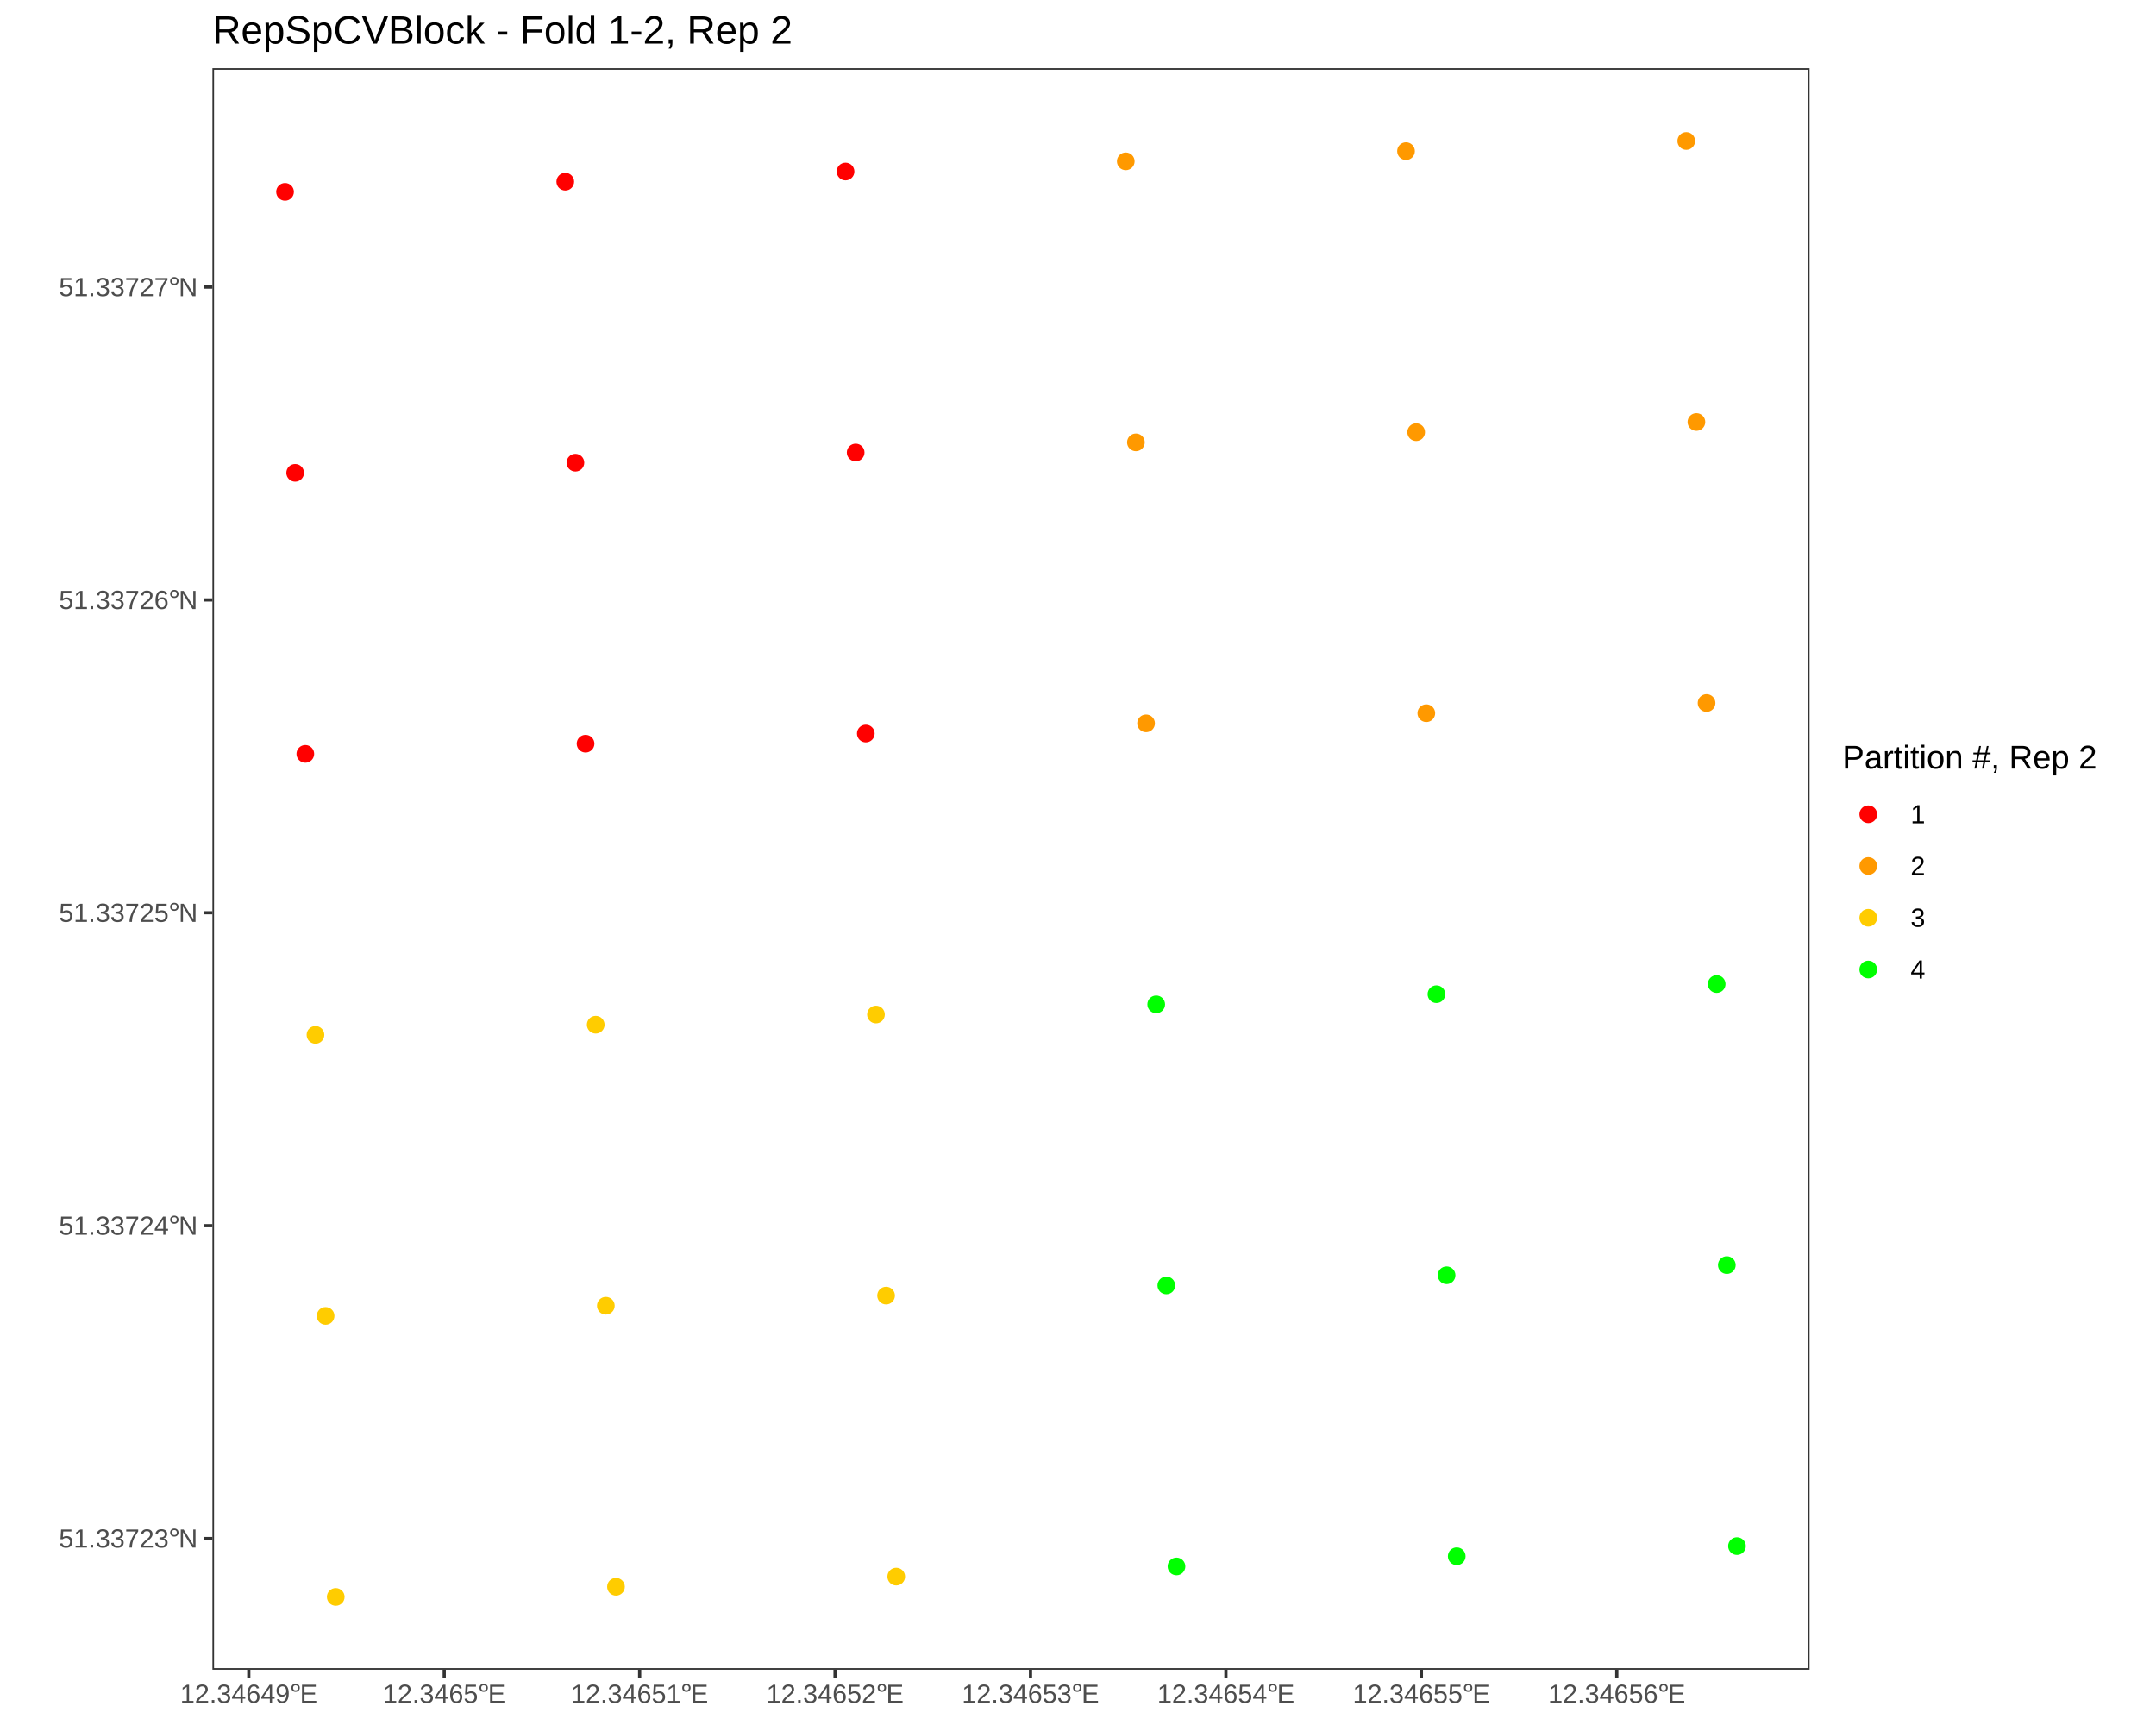
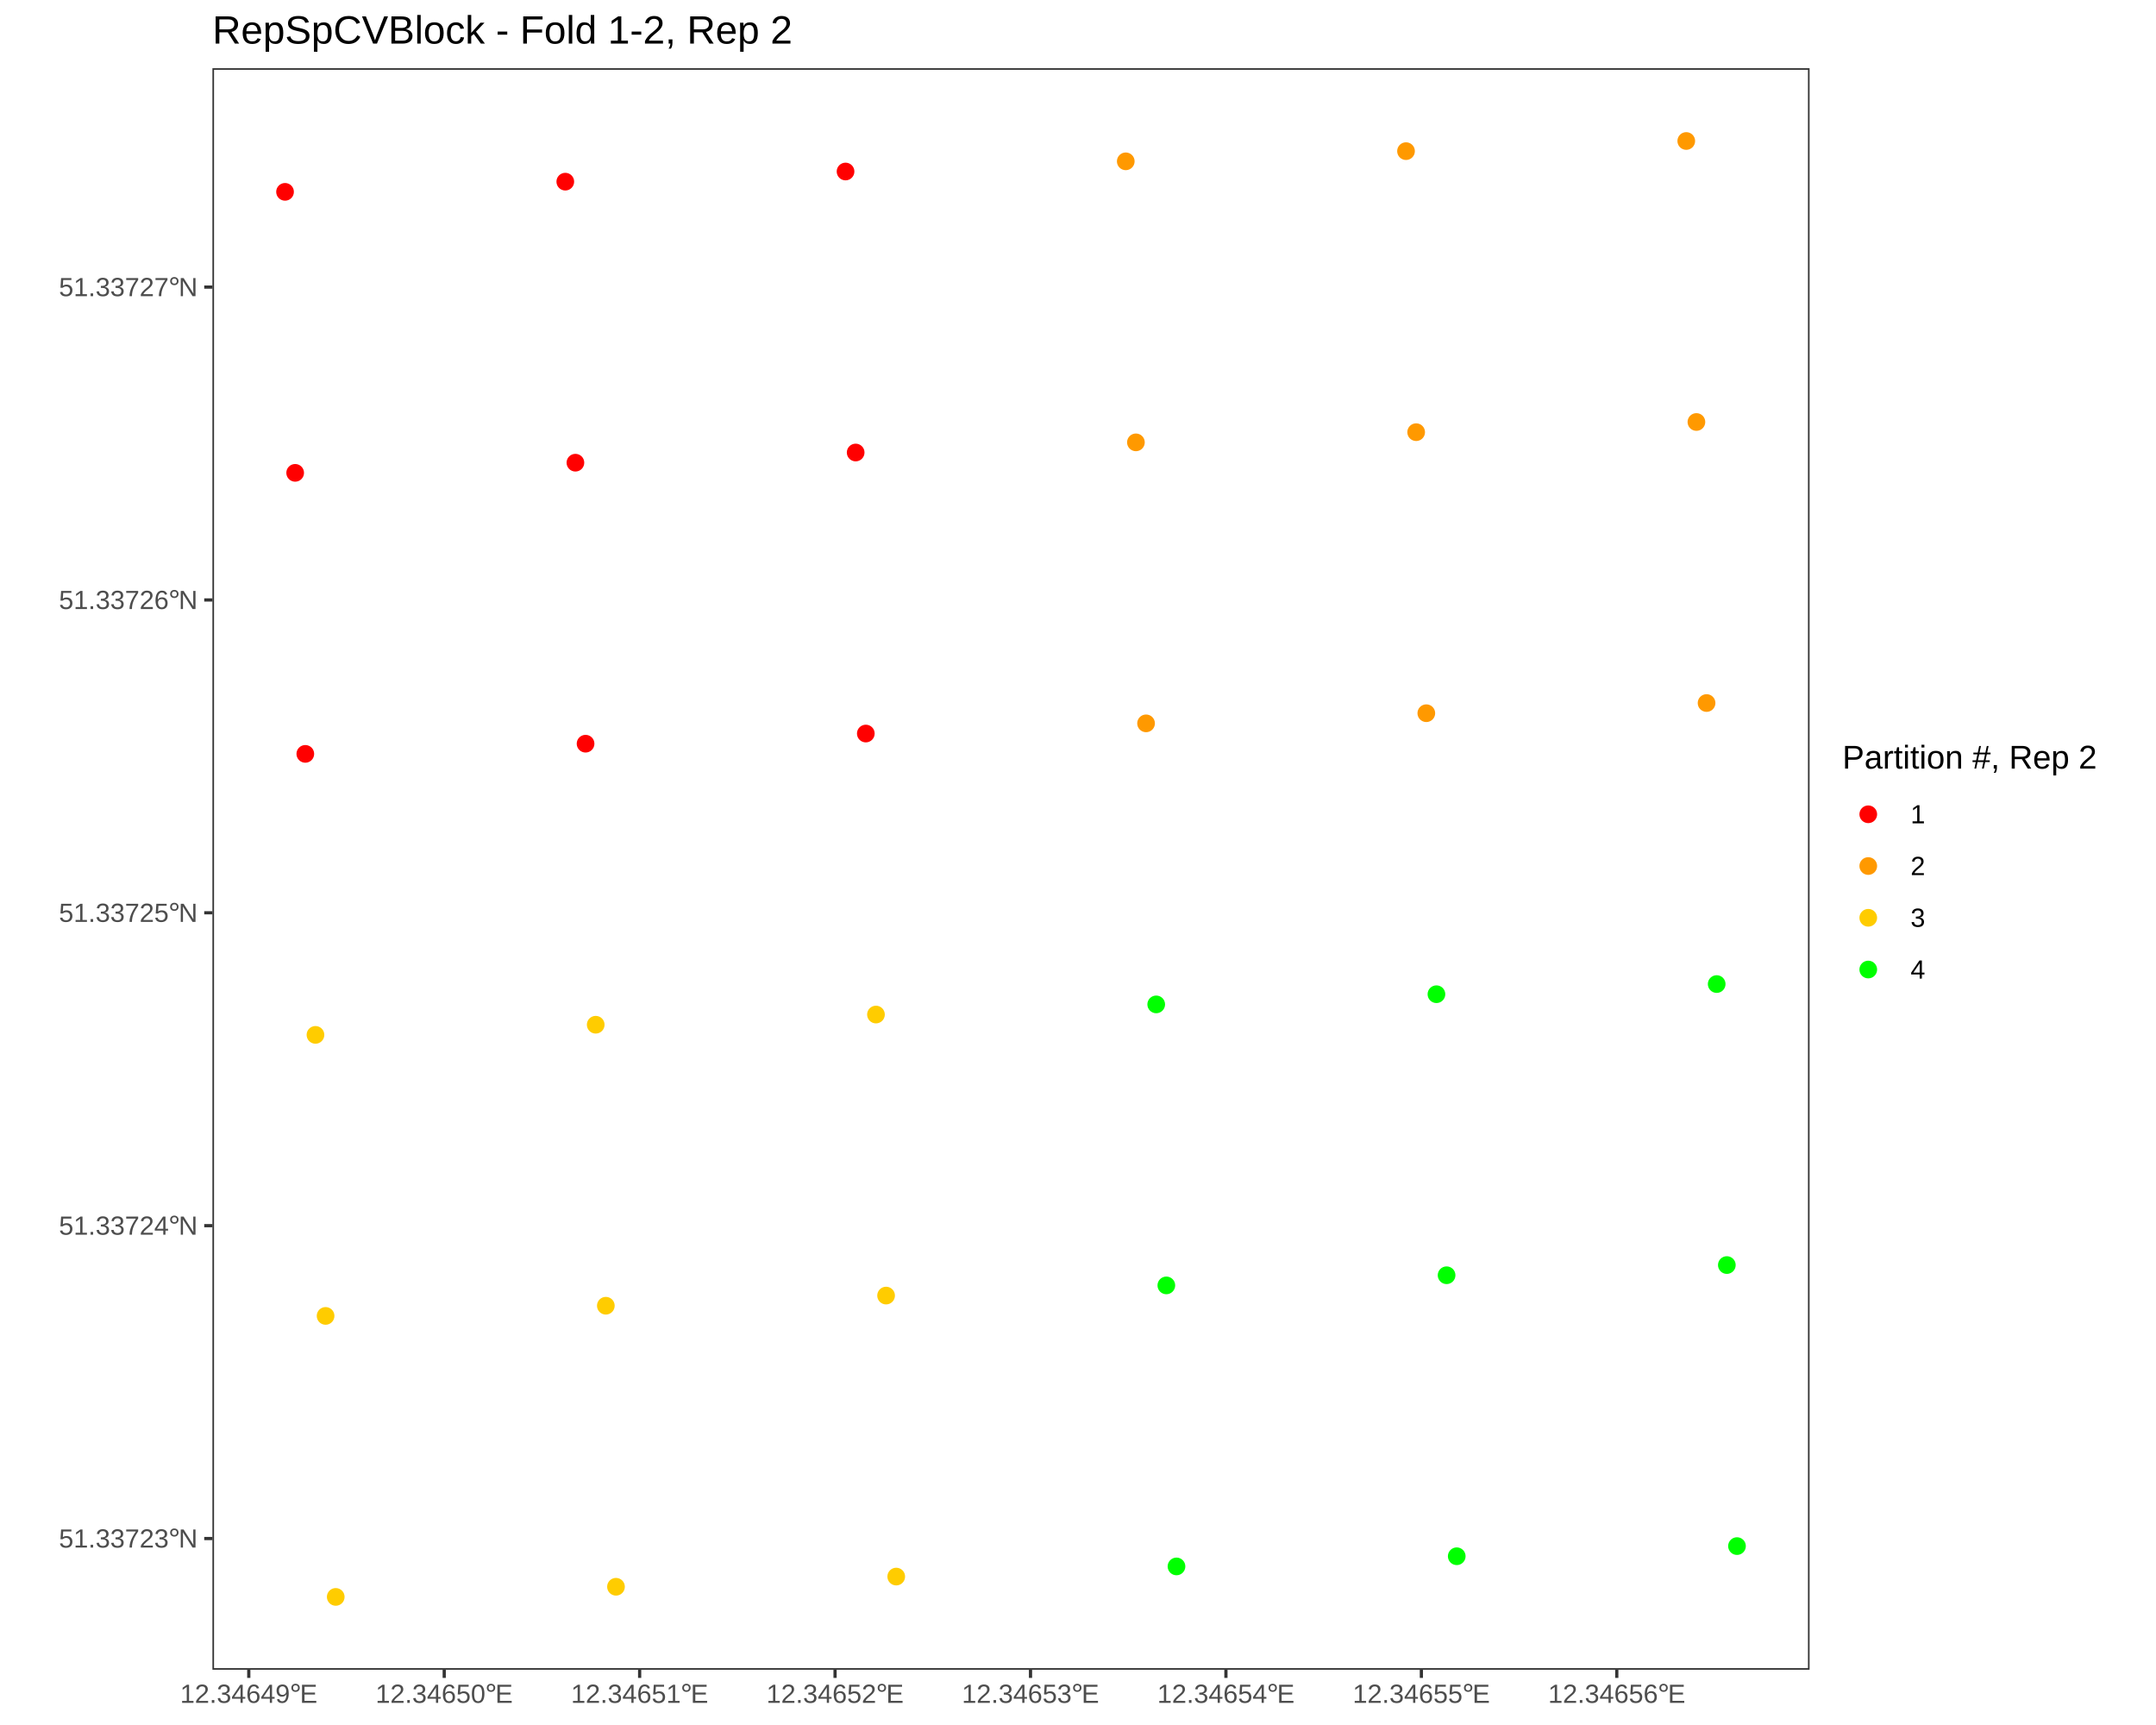
<svg xmlns="http://www.w3.org/2000/svg" viewBox="0 0 720.00 576.00">
  <defs>
    <style type="text/css">
    line, polyline, polygon, path, rect, circle {
      fill: none;
      stroke: #000000;
      stroke-linecap: round;
      stroke-linejoin: round;
      stroke-miterlimit: 10.00;
    }
  </style>
  </defs>
  <rect width="100%" height="100%" style="stroke: none; fill: #FFFFFF;" />
  <defs>
    <clipPath id="cpMTQuMTl8NzA1LjgxfDU3Ni4wMHwwLjAw">
      <rect x="14.19" y="0.00" width="691.62" height="576.00" />
    </clipPath>
  </defs>
  <rect x="14.19" y="0.00" width="691.62" height="576.00" style="stroke-width: 1.07; stroke: #FFFFFF; fill: #FFFFFF;" clip-path="url(#cpMTQuMTl8NzA1LjgxfDU3Ni4wMHwwLjAw)" />
  <defs>
    <clipPath id="cpMC4wMHw3MjAuMDB8NTc2LjAwfDAuMDA=">
      <rect x="0.00" y="0.00" width="720.00" height="576.00" />
    </clipPath>
  </defs>
  <defs>
    <clipPath id="cpNzAuOTR8NjA0LjMxfDU1Ny41NHwyMi43Nw==">
      <rect x="70.94" y="22.77" width="533.37" height="534.77" />
    </clipPath>
  </defs>
  <rect x="70.94" y="22.77" width="533.37" height="534.77" style="stroke-width: 1.07; stroke: none; fill: #FFFFFF;" clip-path="url(#cpNzAuOTR8NjA0LjMxfDU1Ny41NHwyMi43Nw==)" />
  <circle cx="101.96" cy="251.73" r="1.95pt" style="stroke-width: 0.71; stroke: #FF0000; stroke-linecap: butt; fill: #FF0000;" clip-path="url(#cpNzAuOTR8NjA0LjMxfDU1Ny41NHwyMi43Nw==)" />
  <circle cx="195.55" cy="248.33" r="1.95pt" style="stroke-width: 0.71; stroke: #FF0000; stroke-linecap: butt; fill: #FF0000;" clip-path="url(#cpNzAuOTR8NjA0LjMxfDU1Ny41NHwyMi43Nw==)" />
  <circle cx="289.14" cy="244.94" r="1.95pt" style="stroke-width: 0.71; stroke: #FF0000; stroke-linecap: butt; fill: #FF0000;" clip-path="url(#cpNzAuOTR8NjA0LjMxfDU1Ny41NHwyMi43Nw==)" />
  <circle cx="98.57" cy="157.89" r="1.95pt" style="stroke-width: 0.71; stroke: #FF0000; stroke-linecap: butt; fill: #FF0000;" clip-path="url(#cpNzAuOTR8NjA0LjMxfDU1Ny41NHwyMi43Nw==)" />
  <circle cx="192.16" cy="154.50" r="1.95pt" style="stroke-width: 0.71; stroke: #FF0000; stroke-linecap: butt; fill: #FF0000;" clip-path="url(#cpNzAuOTR8NjA0LjMxfDU1Ny41NHwyMi43Nw==)" />
  <circle cx="285.75" cy="151.10" r="1.95pt" style="stroke-width: 0.71; stroke: #FF0000; stroke-linecap: butt; fill: #FF0000;" clip-path="url(#cpNzAuOTR8NjA0LjMxfDU1Ny41NHwyMi43Nw==)" />
  <circle cx="95.19" cy="64.06" r="1.95pt" style="stroke-width: 0.71; stroke: #FF0000; stroke-linecap: butt; fill: #FF0000;" clip-path="url(#cpNzAuOTR8NjA0LjMxfDU1Ny41NHwyMi43Nw==)" />
  <circle cx="188.78" cy="60.66" r="1.95pt" style="stroke-width: 0.71; stroke: #FF0000; stroke-linecap: butt; fill: #FF0000;" clip-path="url(#cpNzAuOTR8NjA0LjMxfDU1Ny41NHwyMi43Nw==)" />
  <circle cx="282.37" cy="57.27" r="1.95pt" style="stroke-width: 0.71; stroke: #FF0000; stroke-linecap: butt; fill: #FF0000;" clip-path="url(#cpNzAuOTR8NjA0LjMxfDU1Ny41NHwyMi43Nw==)" />
  <circle cx="382.73" cy="241.54" r="1.95pt" style="stroke-width: 0.71; stroke: #FF9900; stroke-linecap: butt; fill: #FF9900;" clip-path="url(#cpNzAuOTR8NjA0LjMxfDU1Ny41NHwyMi43Nw==)" />
  <circle cx="476.32" cy="238.15" r="1.95pt" style="stroke-width: 0.71; stroke: #FF9900; stroke-linecap: butt; fill: #FF9900;" clip-path="url(#cpNzAuOTR8NjA0LjMxfDU1Ny41NHwyMi43Nw==)" />
  <circle cx="569.91" cy="234.75" r="1.95pt" style="stroke-width: 0.71; stroke: #FF9900; stroke-linecap: butt; fill: #FF9900;" clip-path="url(#cpNzAuOTR8NjA0LjMxfDU1Ny41NHwyMi43Nw==)" />
  <circle cx="379.34" cy="147.71" r="1.95pt" style="stroke-width: 0.71; stroke: #FF9900; stroke-linecap: butt; fill: #FF9900;" clip-path="url(#cpNzAuOTR8NjA0LjMxfDU1Ny41NHwyMi43Nw==)" />
  <circle cx="472.93" cy="144.31" r="1.95pt" style="stroke-width: 0.71; stroke: #FF9900; stroke-linecap: butt; fill: #FF9900;" clip-path="url(#cpNzAuOTR8NjA0LjMxfDU1Ny41NHwyMi43Nw==)" />
  <circle cx="566.52" cy="140.91" r="1.95pt" style="stroke-width: 0.71; stroke: #FF9900; stroke-linecap: butt; fill: #FF9900;" clip-path="url(#cpNzAuOTR8NjA0LjMxfDU1Ny41NHwyMi43Nw==)" />
  <circle cx="375.95" cy="53.87" r="1.95pt" style="stroke-width: 0.71; stroke: #FF9900; stroke-linecap: butt; fill: #FF9900;" clip-path="url(#cpNzAuOTR8NjA0LjMxfDU1Ny41NHwyMi43Nw==)" />
  <circle cx="469.54" cy="50.47" r="1.95pt" style="stroke-width: 0.71; stroke: #FF9900; stroke-linecap: butt; fill: #FF9900;" clip-path="url(#cpNzAuOTR8NjA0LjMxfDU1Ny41NHwyMi43Nw==)" />
  <circle cx="563.13" cy="47.08" r="1.95pt" style="stroke-width: 0.71; stroke: #FF9900; stroke-linecap: butt; fill: #FF9900;" clip-path="url(#cpNzAuOTR8NjA0LjMxfDU1Ny41NHwyMi43Nw==)" />
  <circle cx="112.12" cy="533.23" r="1.95pt" style="stroke-width: 0.71; stroke: #FFCC00; stroke-linecap: butt; fill: #FFCC00;" clip-path="url(#cpNzAuOTR8NjA0LjMxfDU1Ny41NHwyMi43Nw==)" />
  <circle cx="205.71" cy="529.84" r="1.95pt" style="stroke-width: 0.71; stroke: #FFCC00; stroke-linecap: butt; fill: #FFCC00;" clip-path="url(#cpNzAuOTR8NjA0LjMxfDU1Ny41NHwyMi43Nw==)" />
  <circle cx="299.30" cy="526.44" r="1.95pt" style="stroke-width: 0.71; stroke: #FFCC00; stroke-linecap: butt; fill: #FFCC00;" clip-path="url(#cpNzAuOTR8NjA0LjMxfDU1Ny41NHwyMi43Nw==)" />
  <circle cx="108.73" cy="439.40" r="1.95pt" style="stroke-width: 0.71; stroke: #FFCC00; stroke-linecap: butt; fill: #FFCC00;" clip-path="url(#cpNzAuOTR8NjA0LjMxfDU1Ny41NHwyMi43Nw==)" />
  <circle cx="202.32" cy="436.00" r="1.95pt" style="stroke-width: 0.71; stroke: #FFCC00; stroke-linecap: butt; fill: #FFCC00;" clip-path="url(#cpNzAuOTR8NjA0LjMxfDU1Ny41NHwyMi43Nw==)" />
  <circle cx="295.91" cy="432.61" r="1.95pt" style="stroke-width: 0.71; stroke: #FFCC00; stroke-linecap: butt; fill: #FFCC00;" clip-path="url(#cpNzAuOTR8NjA0LjMxfDU1Ny41NHwyMi43Nw==)" />
  <circle cx="105.35" cy="345.56" r="1.95pt" style="stroke-width: 0.71; stroke: #FFCC00; stroke-linecap: butt; fill: #FFCC00;" clip-path="url(#cpNzAuOTR8NjA0LjMxfDU1Ny41NHwyMi43Nw==)" />
  <circle cx="198.94" cy="342.17" r="1.95pt" style="stroke-width: 0.71; stroke: #FFCC00; stroke-linecap: butt; fill: #FFCC00;" clip-path="url(#cpNzAuOTR8NjA0LjMxfDU1Ny41NHwyMi43Nw==)" />
  <circle cx="292.53" cy="338.77" r="1.95pt" style="stroke-width: 0.71; stroke: #FFCC00; stroke-linecap: butt; fill: #FFCC00;" clip-path="url(#cpNzAuOTR8NjA0LjMxfDU1Ny41NHwyMi43Nw==)" />
  <circle cx="392.89" cy="523.05" r="1.95pt" style="stroke-width: 0.71; stroke: #00FF00; stroke-linecap: butt; fill: #00FF00;" clip-path="url(#cpNzAuOTR8NjA0LjMxfDU1Ny41NHwyMi43Nw==)" />
  <circle cx="486.48" cy="519.65" r="1.95pt" style="stroke-width: 0.71; stroke: #00FF00; stroke-linecap: butt; fill: #00FF00;" clip-path="url(#cpNzAuOTR8NjA0LjMxfDU1Ny41NHwyMi43Nw==)" />
  <circle cx="580.07" cy="516.26" r="1.95pt" style="stroke-width: 0.71; stroke: #00FF00; stroke-linecap: butt; fill: #00FF00;" clip-path="url(#cpNzAuOTR8NjA0LjMxfDU1Ny41NHwyMi43Nw==)" />
  <circle cx="389.50" cy="429.21" r="1.95pt" style="stroke-width: 0.71; stroke: #00FF00; stroke-linecap: butt; fill: #00FF00;" clip-path="url(#cpNzAuOTR8NjA0LjMxfDU1Ny41NHwyMi43Nw==)" />
  <circle cx="483.09" cy="425.82" r="1.95pt" style="stroke-width: 0.71; stroke: #00FF00; stroke-linecap: butt; fill: #00FF00;" clip-path="url(#cpNzAuOTR8NjA0LjMxfDU1Ny41NHwyMi43Nw==)" />
  <circle cx="576.68" cy="422.42" r="1.95pt" style="stroke-width: 0.71; stroke: #00FF00; stroke-linecap: butt; fill: #00FF00;" clip-path="url(#cpNzAuOTR8NjA0LjMxfDU1Ny41NHwyMi43Nw==)" />
  <circle cx="386.12" cy="335.38" r="1.95pt" style="stroke-width: 0.71; stroke: #00FF00; stroke-linecap: butt; fill: #00FF00;" clip-path="url(#cpNzAuOTR8NjA0LjMxfDU1Ny41NHwyMi43Nw==)" />
  <circle cx="479.70" cy="331.98" r="1.95pt" style="stroke-width: 0.71; stroke: #00FF00; stroke-linecap: butt; fill: #00FF00;" clip-path="url(#cpNzAuOTR8NjA0LjMxfDU1Ny41NHwyMi43Nw==)" />
  <circle cx="573.29" cy="328.59" r="1.95pt" style="stroke-width: 0.71; stroke: #00FF00; stroke-linecap: butt; fill: #00FF00;" clip-path="url(#cpNzAuOTR8NjA0LjMxfDU1Ny41NHwyMi43Nw==)" />
  <rect x="70.94" y="22.77" width="533.37" height="534.77" style="stroke-width: 1.07; stroke: #333333;" clip-path="url(#cpNzAuOTR8NjA0LjMxfDU1Ny41NHwyMi43Nw==)" />
  <defs>
    <clipPath id="cpMC4wMHw3MjAuMDB8NTc2LjAwfDAuMDA=">
      <rect x="0.00" y="0.00" width="720.00" height="576.00" />
    </clipPath>
  </defs>
  <g clip-path="url(#cpMC4wMHw3MjAuMDB8NTc2LjAwfDAuMDA=)">
    <text x="19.67" y="516.76" style="font-size: 8.80px; fill: #4D4D4D; font-family: Liberation Sans;" textLength="36.67px" lengthAdjust="spacingAndGlyphs">51.33723</text>
  </g>
  <g clip-path="url(#cpMC4wMHw3MjAuMDB8NTc2LjAwfDAuMDA=)">
    <text x="56.34" y="516.76" style="font-size: 8.80px; fill: #4D4D4D; font-family: Symbola;" textLength="3.31px" lengthAdjust="spacingAndGlyphs">°</text>
  </g>
  <g clip-path="url(#cpMC4wMHw3MjAuMDB8NTc2LjAwfDAuMDA=)">
    <text x="59.65" y="516.76" style="font-size: 8.80px; fill: #4D4D4D; font-family: Liberation Sans;" textLength="6.36px" lengthAdjust="spacingAndGlyphs">N</text>
  </g>
  <g clip-path="url(#cpMC4wMHw3MjAuMDB8NTc2LjAwfDAuMDA=)">
    <text x="19.67" y="412.29" style="font-size: 8.80px; fill: #4D4D4D; font-family: Liberation Sans;" textLength="36.67px" lengthAdjust="spacingAndGlyphs">51.33724</text>
  </g>
  <g clip-path="url(#cpMC4wMHw3MjAuMDB8NTc2LjAwfDAuMDA=)">
    <text x="56.34" y="412.29" style="font-size: 8.80px; fill: #4D4D4D; font-family: Symbola;" textLength="3.31px" lengthAdjust="spacingAndGlyphs">°</text>
  </g>
  <g clip-path="url(#cpMC4wMHw3MjAuMDB8NTc2LjAwfDAuMDA=)">
    <text x="59.65" y="412.29" style="font-size: 8.80px; fill: #4D4D4D; font-family: Liberation Sans;" textLength="6.36px" lengthAdjust="spacingAndGlyphs">N</text>
  </g>
  <g clip-path="url(#cpMC4wMHw3MjAuMDB8NTc2LjAwfDAuMDA=)">
    <text x="19.67" y="307.83" style="font-size: 8.80px; fill: #4D4D4D; font-family: Liberation Sans;" textLength="36.67px" lengthAdjust="spacingAndGlyphs">51.33725</text>
  </g>
  <g clip-path="url(#cpMC4wMHw3MjAuMDB8NTc2LjAwfDAuMDA=)">
    <text x="56.34" y="307.83" style="font-size: 8.80px; fill: #4D4D4D; font-family: Symbola;" textLength="3.31px" lengthAdjust="spacingAndGlyphs">°</text>
  </g>
  <g clip-path="url(#cpMC4wMHw3MjAuMDB8NTc2LjAwfDAuMDA=)">
    <text x="59.65" y="307.83" style="font-size: 8.80px; fill: #4D4D4D; font-family: Liberation Sans;" textLength="6.36px" lengthAdjust="spacingAndGlyphs">N</text>
  </g>
  <g clip-path="url(#cpMC4wMHw3MjAuMDB8NTc2LjAwfDAuMDA=)">
    <text x="19.67" y="203.36" style="font-size: 8.80px; fill: #4D4D4D; font-family: Liberation Sans;" textLength="36.67px" lengthAdjust="spacingAndGlyphs">51.33726</text>
  </g>
  <g clip-path="url(#cpMC4wMHw3MjAuMDB8NTc2LjAwfDAuMDA=)">
    <text x="56.34" y="203.36" style="font-size: 8.80px; fill: #4D4D4D; font-family: Symbola;" textLength="3.31px" lengthAdjust="spacingAndGlyphs">°</text>
  </g>
  <g clip-path="url(#cpMC4wMHw3MjAuMDB8NTc2LjAwfDAuMDA=)">
    <text x="59.65" y="203.36" style="font-size: 8.80px; fill: #4D4D4D; font-family: Liberation Sans;" textLength="6.36px" lengthAdjust="spacingAndGlyphs">N</text>
  </g>
  <g clip-path="url(#cpMC4wMHw3MjAuMDB8NTc2LjAwfDAuMDA=)">
    <text x="19.67" y="98.89" style="font-size: 8.80px; fill: #4D4D4D; font-family: Liberation Sans;" textLength="36.67px" lengthAdjust="spacingAndGlyphs">51.33727</text>
  </g>
  <g clip-path="url(#cpMC4wMHw3MjAuMDB8NTc2LjAwfDAuMDA=)">
    <text x="56.34" y="98.89" style="font-size: 8.80px; fill: #4D4D4D; font-family: Symbola;" textLength="3.31px" lengthAdjust="spacingAndGlyphs">°</text>
  </g>
  <g clip-path="url(#cpMC4wMHw3MjAuMDB8NTc2LjAwfDAuMDA=)">
    <text x="59.65" y="98.89" style="font-size: 8.80px; fill: #4D4D4D; font-family: Liberation Sans;" textLength="6.36px" lengthAdjust="spacingAndGlyphs">N</text>
  </g>
  <polyline points="68.20,513.73 70.94,513.73 " style="stroke-width: 1.07; stroke: #333333; stroke-linecap: butt;" clip-path="url(#cpMC4wMHw3MjAuMDB8NTc2LjAwfDAuMDA=)" />
  <polyline points="68.20,409.26 70.94,409.26 " style="stroke-width: 1.07; stroke: #333333; stroke-linecap: butt;" clip-path="url(#cpMC4wMHw3MjAuMDB8NTc2LjAwfDAuMDA=)" />
  <polyline points="68.20,304.79 70.94,304.79 " style="stroke-width: 1.07; stroke: #333333; stroke-linecap: butt;" clip-path="url(#cpMC4wMHw3MjAuMDB8NTc2LjAwfDAuMDA=)" />
  <polyline points="68.20,200.33 70.94,200.33 " style="stroke-width: 1.07; stroke: #333333; stroke-linecap: butt;" clip-path="url(#cpMC4wMHw3MjAuMDB8NTc2LjAwfDAuMDA=)" />
  <polyline points="68.20,95.86 70.94,95.86 " style="stroke-width: 1.07; stroke: #333333; stroke-linecap: butt;" clip-path="url(#cpMC4wMHw3MjAuMDB8NTc2LjAwfDAuMDA=)" />
  <polyline points="83.08,560.28 83.08,557.54 " style="stroke-width: 1.07; stroke: #333333; stroke-linecap: butt;" clip-path="url(#cpMC4wMHw3MjAuMDB8NTc2LjAwfDAuMDA=)" />
  <polyline points="148.35,560.28 148.35,557.54 " style="stroke-width: 1.07; stroke: #333333; stroke-linecap: butt;" clip-path="url(#cpMC4wMHw3MjAuMDB8NTc2LjAwfDAuMDA=)" />
  <polyline points="213.61,560.28 213.61,557.54 " style="stroke-width: 1.07; stroke: #333333; stroke-linecap: butt;" clip-path="url(#cpMC4wMHw3MjAuMDB8NTc2LjAwfDAuMDA=)" />
  <polyline points="278.87,560.28 278.87,557.54 " style="stroke-width: 1.07; stroke: #333333; stroke-linecap: butt;" clip-path="url(#cpMC4wMHw3MjAuMDB8NTc2LjAwfDAuMDA=)" />
  <polyline points="344.14,560.28 344.14,557.54 " style="stroke-width: 1.07; stroke: #333333; stroke-linecap: butt;" clip-path="url(#cpMC4wMHw3MjAuMDB8NTc2LjAwfDAuMDA=)" />
  <polyline points="409.40,560.28 409.40,557.54 " style="stroke-width: 1.07; stroke: #333333; stroke-linecap: butt;" clip-path="url(#cpMC4wMHw3MjAuMDB8NTc2LjAwfDAuMDA=)" />
  <polyline points="474.67,560.28 474.67,557.54 " style="stroke-width: 1.07; stroke: #333333; stroke-linecap: butt;" clip-path="url(#cpMC4wMHw3MjAuMDB8NTc2LjAwfDAuMDA=)" />
  <polyline points="539.93,560.28 539.93,557.54 " style="stroke-width: 1.07; stroke: #333333; stroke-linecap: butt;" clip-path="url(#cpMC4wMHw3MjAuMDB8NTc2LjAwfDAuMDA=)" />
  <g clip-path="url(#cpMC4wMHw3MjAuMDB8NTc2LjAwfDAuMDA=)">
    <text x="60.15" y="568.61" style="font-size: 8.80px; fill: #4D4D4D; font-family: Liberation Sans;" textLength="36.67px" lengthAdjust="spacingAndGlyphs">12.34649</text>
  </g>
  <g clip-path="url(#cpMC4wMHw3MjAuMDB8NTc2LjAwfDAuMDA=)">
    <text x="96.82" y="568.61" style="font-size: 8.80px; fill: #4D4D4D; font-family: Symbola;" textLength="3.31px" lengthAdjust="spacingAndGlyphs">°</text>
  </g>
  <g clip-path="url(#cpMC4wMHw3MjAuMDB8NTc2LjAwfDAuMDA=)">
    <text x="100.14" y="568.61" style="font-size: 8.80px; fill: #4D4D4D; font-family: Liberation Sans;" textLength="5.88px" lengthAdjust="spacingAndGlyphs">E</text>
  </g>
  <g clip-path="url(#cpMC4wMHw3MjAuMDB8NTc2LjAwfDAuMDA=)">
-     <text x="127.86" y="568.61" style="font-size: 8.80px; fill: #4D4D4D; font-family: Liberation Sans;" textLength="31.78px" lengthAdjust="spacingAndGlyphs">12.3465</text>
-   </g>
-   <g clip-path="url(#cpMC4wMHw3MjAuMDB8NTc2LjAwfDAuMDA=)">
-     <text x="159.64" y="568.61" style="font-size: 8.80px; fill: #4D4D4D; font-family: Symbola;" textLength="3.31px" lengthAdjust="spacingAndGlyphs">°</text>
-   </g>
-   <g clip-path="url(#cpMC4wMHw3MjAuMDB8NTc2LjAwfDAuMDA=)">
-     <text x="162.95" y="568.61" style="font-size: 8.80px; fill: #4D4D4D; font-family: Liberation Sans;" textLength="5.88px" lengthAdjust="spacingAndGlyphs">E</text>
+     <text x="125.42" y="568.61" style="font-size: 8.80px; fill: #4D4D4D; font-family: Liberation Sans;" textLength="36.67px" lengthAdjust="spacingAndGlyphs">12.34650</text>
+   </g>
+   <g clip-path="url(#cpMC4wMHw3MjAuMDB8NTc2LjAwfDAuMDA=)">
+     <text x="162.09" y="568.61" style="font-size: 8.80px; fill: #4D4D4D; font-family: Symbola;" textLength="3.31px" lengthAdjust="spacingAndGlyphs">°</text>
+   </g>
+   <g clip-path="url(#cpMC4wMHw3MjAuMDB8NTc2LjAwfDAuMDA=)">
+     <text x="165.40" y="568.61" style="font-size: 8.80px; fill: #4D4D4D; font-family: Liberation Sans;" textLength="5.88px" lengthAdjust="spacingAndGlyphs">E</text>
  </g>
  <g clip-path="url(#cpMC4wMHw3MjAuMDB8NTc2LjAwfDAuMDA=)">
    <text x="190.68" y="568.61" style="font-size: 8.80px; fill: #4D4D4D; font-family: Liberation Sans;" textLength="36.67px" lengthAdjust="spacingAndGlyphs">12.34651</text>
  </g>
  <g clip-path="url(#cpMC4wMHw3MjAuMDB8NTc2LjAwfDAuMDA=)">
    <text x="227.35" y="568.61" style="font-size: 8.80px; fill: #4D4D4D; font-family: Symbola;" textLength="3.31px" lengthAdjust="spacingAndGlyphs">°</text>
  </g>
  <g clip-path="url(#cpMC4wMHw3MjAuMDB8NTc2LjAwfDAuMDA=)">
    <text x="230.66" y="568.61" style="font-size: 8.80px; fill: #4D4D4D; font-family: Liberation Sans;" textLength="5.88px" lengthAdjust="spacingAndGlyphs">E</text>
  </g>
  <g clip-path="url(#cpMC4wMHw3MjAuMDB8NTc2LjAwfDAuMDA=)">
    <text x="255.94" y="568.61" style="font-size: 8.80px; fill: #4D4D4D; font-family: Liberation Sans;" textLength="36.67px" lengthAdjust="spacingAndGlyphs">12.34652</text>
  </g>
  <g clip-path="url(#cpMC4wMHw3MjAuMDB8NTc2LjAwfDAuMDA=)">
    <text x="292.62" y="568.61" style="font-size: 8.80px; fill: #4D4D4D; font-family: Symbola;" textLength="3.31px" lengthAdjust="spacingAndGlyphs">°</text>
  </g>
  <g clip-path="url(#cpMC4wMHw3MjAuMDB8NTc2LjAwfDAuMDA=)">
    <text x="295.93" y="568.61" style="font-size: 8.80px; fill: #4D4D4D; font-family: Liberation Sans;" textLength="5.88px" lengthAdjust="spacingAndGlyphs">E</text>
  </g>
  <g clip-path="url(#cpMC4wMHw3MjAuMDB8NTc2LjAwfDAuMDA=)">
    <text x="321.21" y="568.61" style="font-size: 8.80px; fill: #4D4D4D; font-family: Liberation Sans;" textLength="36.67px" lengthAdjust="spacingAndGlyphs">12.34653</text>
  </g>
  <g clip-path="url(#cpMC4wMHw3MjAuMDB8NTc2LjAwfDAuMDA=)">
    <text x="357.88" y="568.61" style="font-size: 8.80px; fill: #4D4D4D; font-family: Symbola;" textLength="3.31px" lengthAdjust="spacingAndGlyphs">°</text>
  </g>
  <g clip-path="url(#cpMC4wMHw3MjAuMDB8NTc2LjAwfDAuMDA=)">
    <text x="361.19" y="568.61" style="font-size: 8.80px; fill: #4D4D4D; font-family: Liberation Sans;" textLength="5.88px" lengthAdjust="spacingAndGlyphs">E</text>
  </g>
  <g clip-path="url(#cpMC4wMHw3MjAuMDB8NTc2LjAwfDAuMDA=)">
    <text x="386.47" y="568.61" style="font-size: 8.80px; fill: #4D4D4D; font-family: Liberation Sans;" textLength="36.67px" lengthAdjust="spacingAndGlyphs">12.34654</text>
  </g>
  <g clip-path="url(#cpMC4wMHw3MjAuMDB8NTc2LjAwfDAuMDA=)">
    <text x="423.14" y="568.61" style="font-size: 8.80px; fill: #4D4D4D; font-family: Symbola;" textLength="3.31px" lengthAdjust="spacingAndGlyphs">°</text>
  </g>
  <g clip-path="url(#cpMC4wMHw3MjAuMDB8NTc2LjAwfDAuMDA=)">
    <text x="426.46" y="568.61" style="font-size: 8.80px; fill: #4D4D4D; font-family: Liberation Sans;" textLength="5.88px" lengthAdjust="spacingAndGlyphs">E</text>
  </g>
  <g clip-path="url(#cpMC4wMHw3MjAuMDB8NTc2LjAwfDAuMDA=)">
    <text x="451.74" y="568.61" style="font-size: 8.80px; fill: #4D4D4D; font-family: Liberation Sans;" textLength="36.67px" lengthAdjust="spacingAndGlyphs">12.34655</text>
  </g>
  <g clip-path="url(#cpMC4wMHw3MjAuMDB8NTc2LjAwfDAuMDA=)">
    <text x="488.41" y="568.61" style="font-size: 8.80px; fill: #4D4D4D; font-family: Symbola;" textLength="3.31px" lengthAdjust="spacingAndGlyphs">°</text>
  </g>
  <g clip-path="url(#cpMC4wMHw3MjAuMDB8NTc2LjAwfDAuMDA=)">
    <text x="491.72" y="568.61" style="font-size: 8.80px; fill: #4D4D4D; font-family: Liberation Sans;" textLength="5.88px" lengthAdjust="spacingAndGlyphs">E</text>
  </g>
  <g clip-path="url(#cpMC4wMHw3MjAuMDB8NTc2LjAwfDAuMDA=)">
    <text x="517.00" y="568.61" style="font-size: 8.80px; fill: #4D4D4D; font-family: Liberation Sans;" textLength="36.67px" lengthAdjust="spacingAndGlyphs">12.34656</text>
  </g>
  <g clip-path="url(#cpMC4wMHw3MjAuMDB8NTc2LjAwfDAuMDA=)">
    <text x="553.67" y="568.61" style="font-size: 8.80px; fill: #4D4D4D; font-family: Symbola;" textLength="3.31px" lengthAdjust="spacingAndGlyphs">°</text>
  </g>
  <g clip-path="url(#cpMC4wMHw3MjAuMDB8NTc2LjAwfDAuMDA=)">
    <text x="556.98" y="568.61" style="font-size: 8.80px; fill: #4D4D4D; font-family: Liberation Sans;" textLength="5.88px" lengthAdjust="spacingAndGlyphs">E</text>
  </g>
  <rect x="615.27" y="247.94" width="85.06" height="84.44" style="stroke-width: 1.07; stroke: none; fill: #FFFFFF;" clip-path="url(#cpMC4wMHw3MjAuMDB8NTc2LjAwfDAuMDA=)" />
  <g clip-path="url(#cpMC4wMHw3MjAuMDB8NTc2LjAwfDAuMDA=)">
    <text x="615.27" y="256.64" style="font-size: 11.00px; font-family: Liberation Sans;" textLength="85.06px" lengthAdjust="spacingAndGlyphs">Partition #, Rep 2</text>
  </g>
  <rect x="615.27" y="263.26" width="17.28" height="17.28" style="stroke-width: 1.07; stroke: none; fill: #FFFFFF;" clip-path="url(#cpMC4wMHw3MjAuMDB8NTc2LjAwfDAuMDA=)" />
  <circle cx="623.91" cy="271.90" r="1.95pt" style="stroke-width: 0.71; stroke: #FF0000; fill: #FF0000;" clip-path="url(#cpMC4wMHw3MjAuMDB8NTc2LjAwfDAuMDA=)" />
  <rect x="615.27" y="280.54" width="17.28" height="17.28" style="stroke-width: 1.07; stroke: none; fill: #FFFFFF;" clip-path="url(#cpMC4wMHw3MjAuMDB8NTc2LjAwfDAuMDA=)" />
  <circle cx="623.91" cy="289.18" r="1.95pt" style="stroke-width: 0.71; stroke: #FF9900; fill: #FF9900;" clip-path="url(#cpMC4wMHw3MjAuMDB8NTc2LjAwfDAuMDA=)" />
  <rect x="615.27" y="297.82" width="17.28" height="17.28" style="stroke-width: 1.07; stroke: none; fill: #FFFFFF;" clip-path="url(#cpMC4wMHw3MjAuMDB8NTc2LjAwfDAuMDA=)" />
  <circle cx="623.91" cy="306.46" r="1.95pt" style="stroke-width: 0.71; stroke: #FFCC00; fill: #FFCC00;" clip-path="url(#cpMC4wMHw3MjAuMDB8NTc2LjAwfDAuMDA=)" />
  <rect x="615.27" y="315.10" width="17.28" height="17.28" style="stroke-width: 1.07; stroke: none; fill: #FFFFFF;" clip-path="url(#cpMC4wMHw3MjAuMDB8NTc2LjAwfDAuMDA=)" />
  <circle cx="623.91" cy="323.74" r="1.95pt" style="stroke-width: 0.71; stroke: #00FF00; fill: #00FF00;" clip-path="url(#cpMC4wMHw3MjAuMDB8NTc2LjAwfDAuMDA=)" />
  <g clip-path="url(#cpMC4wMHw3MjAuMDB8NTc2LjAwfDAuMDA=)">
    <text x="638.03" y="274.92" style="font-size: 8.80px; font-family: Liberation Sans;" textLength="4.89px" lengthAdjust="spacingAndGlyphs">1</text>
  </g>
  <g clip-path="url(#cpMC4wMHw3MjAuMDB8NTc2LjAwfDAuMDA=)">
    <text x="638.03" y="292.20" style="font-size: 8.80px; font-family: Liberation Sans;" textLength="4.89px" lengthAdjust="spacingAndGlyphs">2</text>
  </g>
  <g clip-path="url(#cpMC4wMHw3MjAuMDB8NTc2LjAwfDAuMDA=)">
    <text x="638.03" y="309.48" style="font-size: 8.80px; font-family: Liberation Sans;" textLength="4.89px" lengthAdjust="spacingAndGlyphs">3</text>
  </g>
  <g clip-path="url(#cpMC4wMHw3MjAuMDB8NTc2LjAwfDAuMDA=)">
    <text x="638.03" y="326.76" style="font-size: 8.80px; font-family: Liberation Sans;" textLength="4.89px" lengthAdjust="spacingAndGlyphs">4</text>
  </g>
  <g clip-path="url(#cpMC4wMHw3MjAuMDB8NTc2LjAwfDAuMDA=)">
    <text x="70.94" y="14.56" style="font-size: 13.20px; font-family: Liberation Sans;" textLength="193.44px" lengthAdjust="spacingAndGlyphs">RepSpCVBlock - Fold 1-2, Rep 2</text>
  </g>
</svg>
